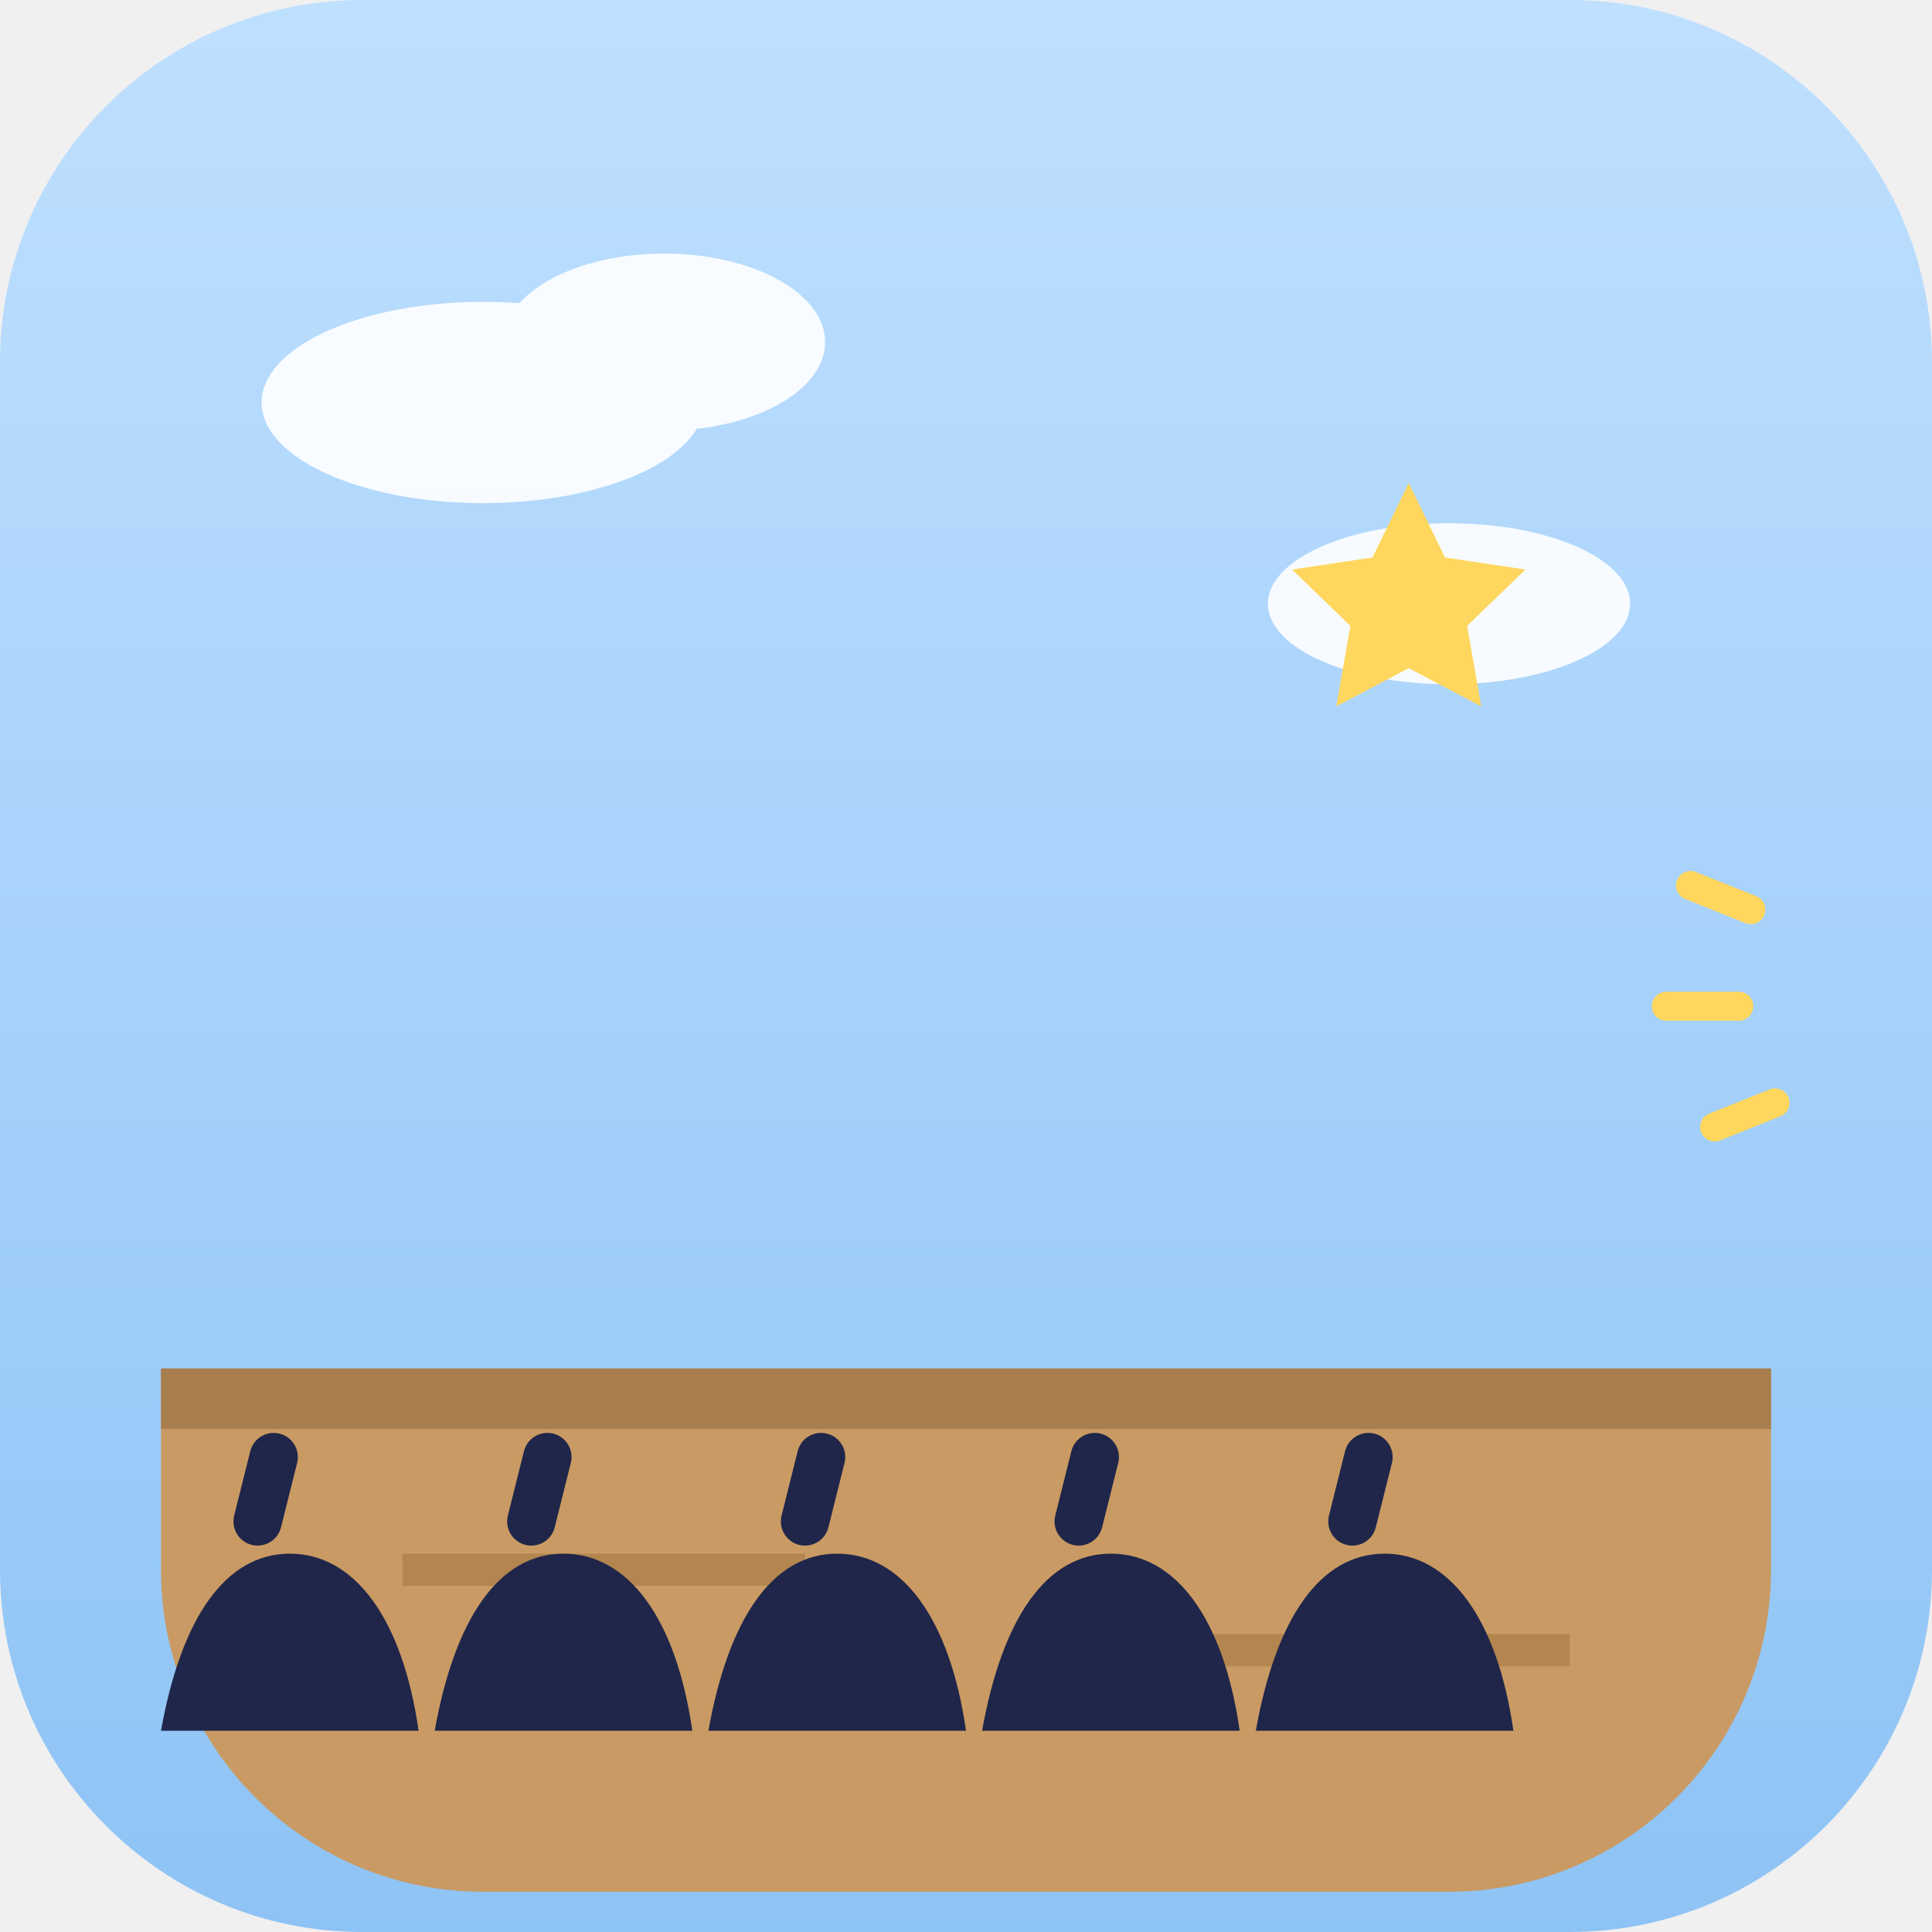
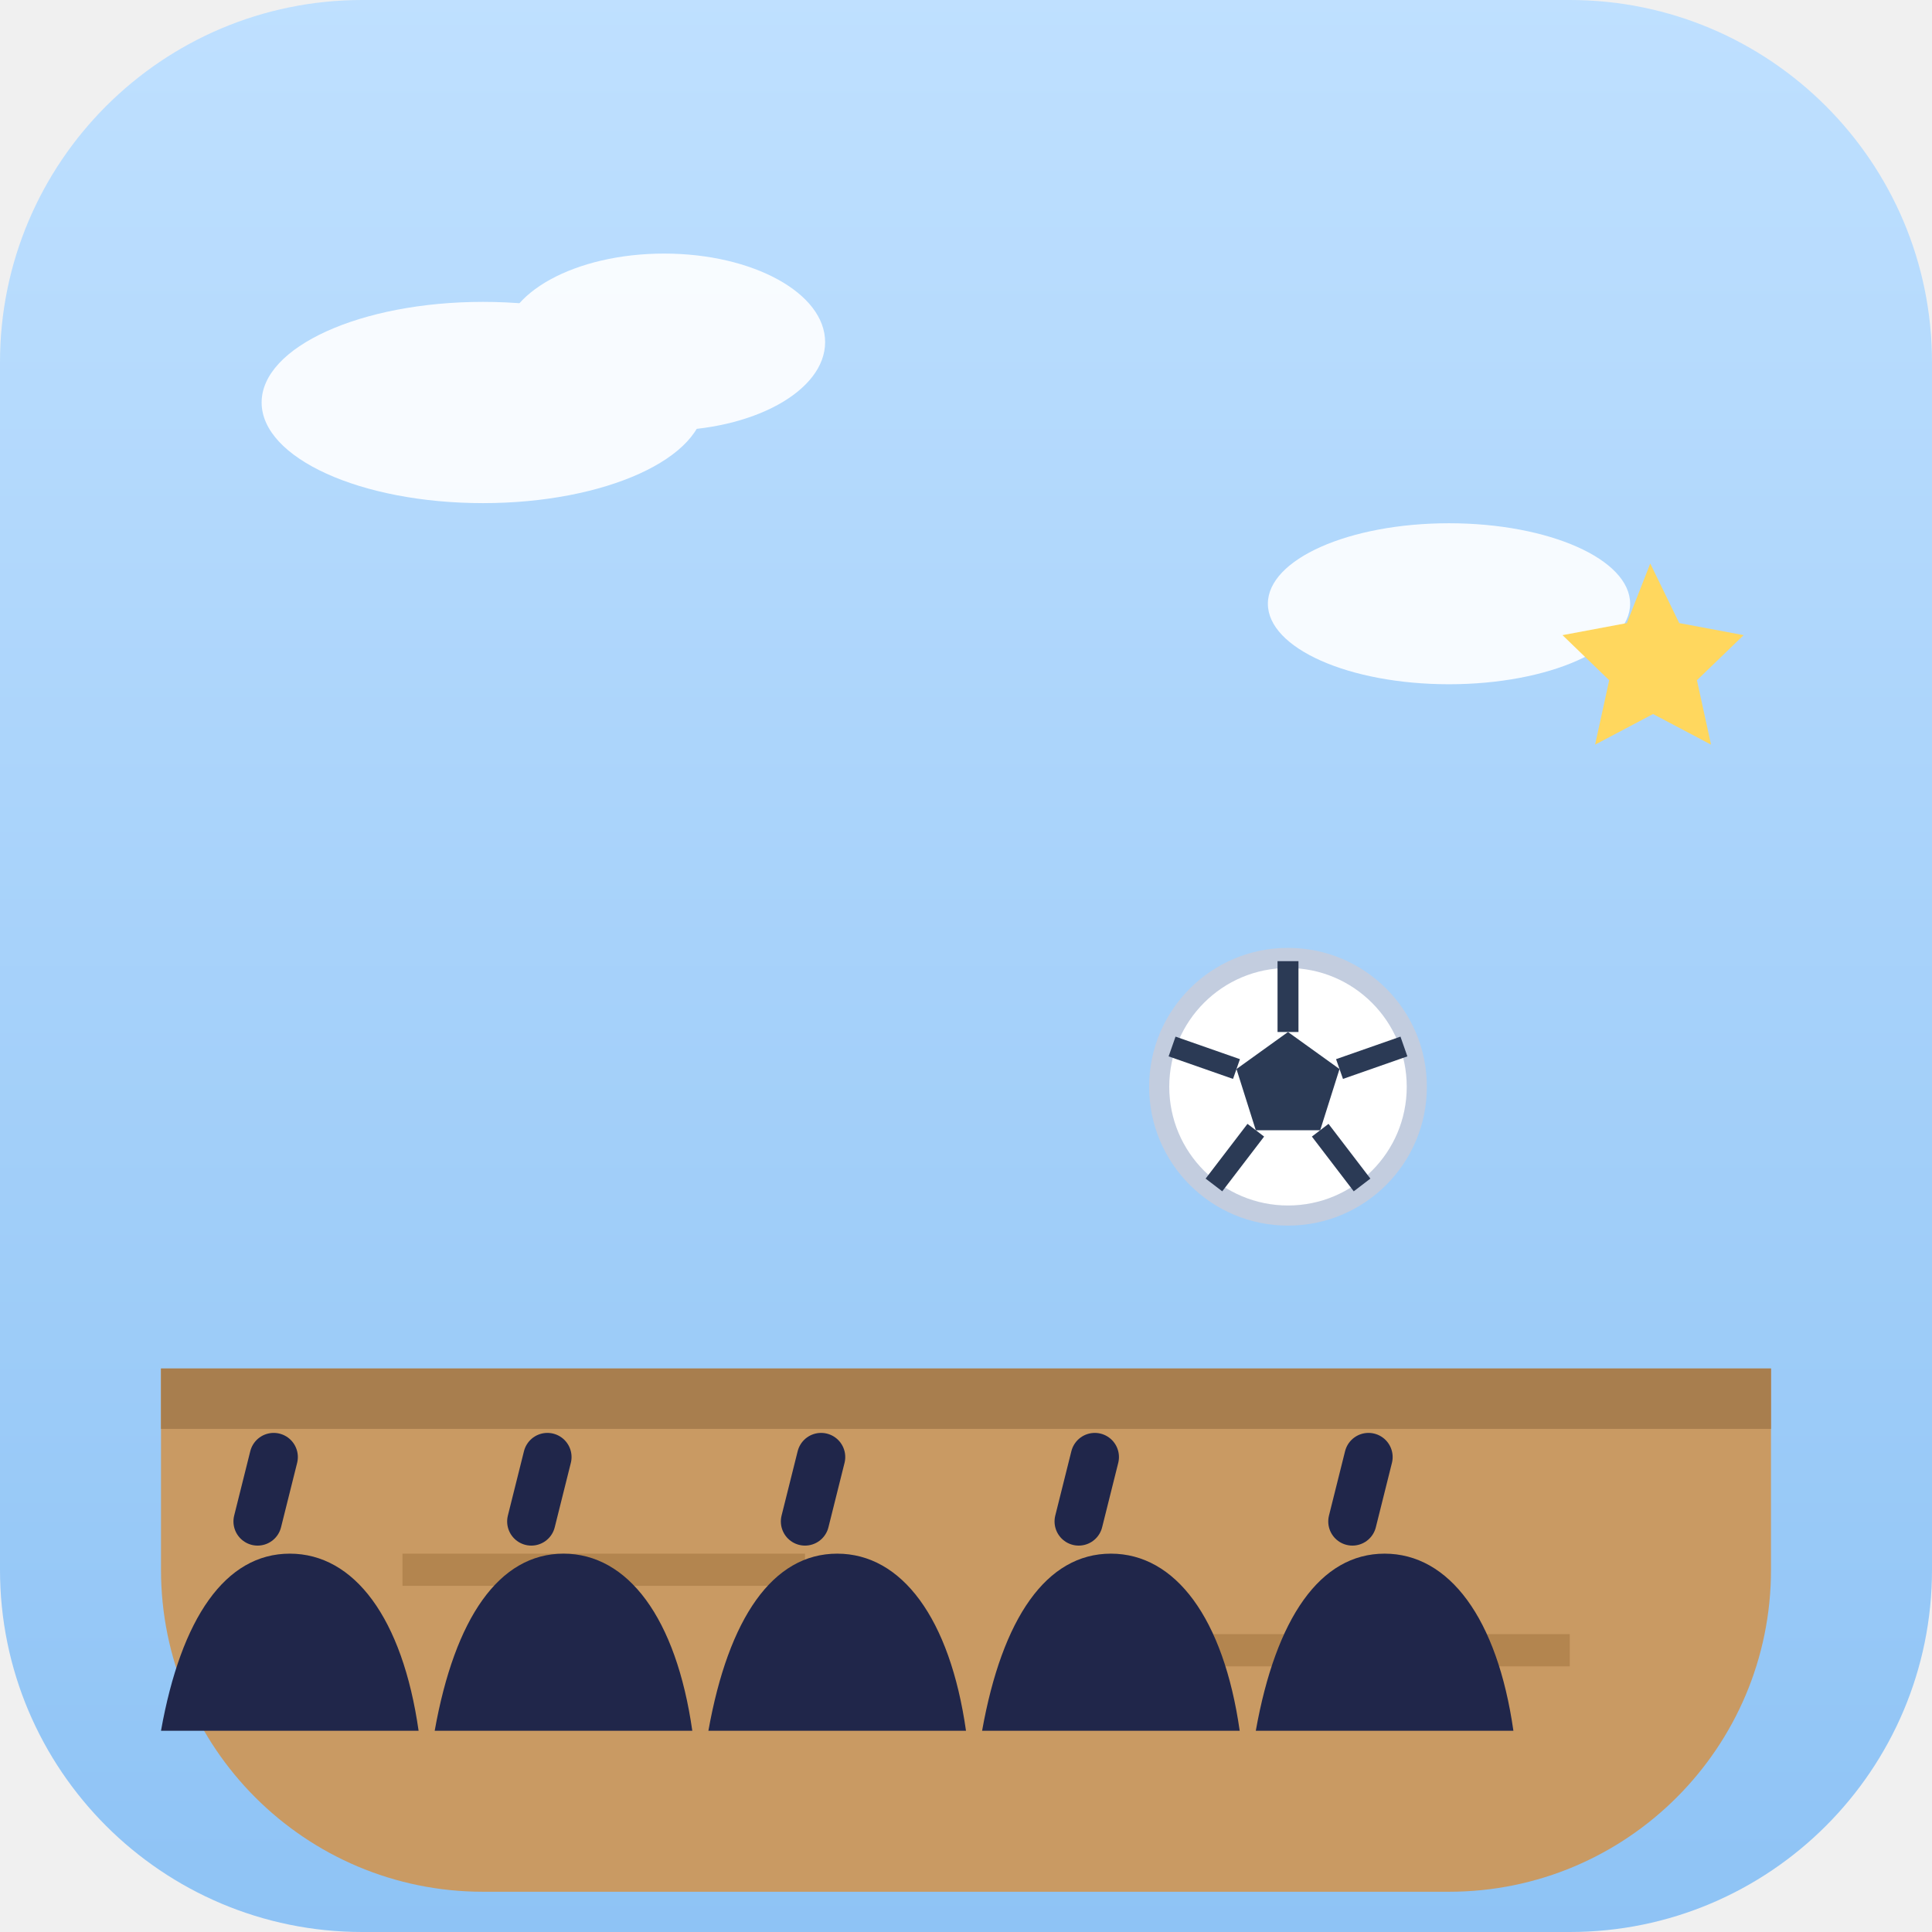
<svg xmlns="http://www.w3.org/2000/svg" width="96" height="96" viewBox="0 0 96 96">
  <defs>
    <linearGradient id="bg123" x1="0" y1="0" x2="0" y2="1">
      <stop offset="0" stop-color="#bfe0ff" />
      <stop offset="1" stop-color="#8ec3f5" />
    </linearGradient>
  </defs>
  <rect width="96" height="96" rx="18" fill="url(#bg123)" />
  <g fill="#fff" opacity=".9">
    <ellipse cx="24" cy="20" rx="11" ry="5" />
    <ellipse cx="33" cy="17" rx="8" ry="4.4" />
    <ellipse cx="72" cy="30" rx="9" ry="4" />
  </g>
  <path d="M8 68h80v10a16 16 0 0 1-16 16h-48a16 16 0 0 1-16-16z" fill="#c99a63" />
  <path d="M8 68h80v3h-80z" fill="#a87e4e" />
  <path d="M20 78h20M56 82h22" stroke="#b3854f" stroke-width="1.6" />
  <g fill="#20264a">
    <path d="M8 86c1-5.6 3.2-8.8 6.4-8.8s5.6 3.2 6.4 8.8z" />
    <path d="M21.6 86c1-5.6 3.2-8.8 6.4-8.8s5.6 3.2 6.4 8.8z" />
    <path d="M35.2 86c1-5.6 3.2-8.8 6.4-8.8s5.6 3.2 6.4 8.8z" />
    <path d="M48.8 86c1-5.6 3.2-8.8 6.4-8.8s5.6 3.2 6.4 8.8z" />
    <path d="M62.4 86c1-5.6 3.2-8.8 6.4-8.8s5.6 3.2 6.4 8.8z" />
  </g>
  <path d="M12.8 75.6l0.8-3.2M26.4 75.6l0.8-3.2M40 75.6l0.8-3.2M53.6 75.6l0.8-3.2M67.2 75.6l0.8-3.2" stroke="#20264a" stroke-width="2.4" stroke-linecap="round" />
-   <path d="M70 24l1.8 3.7 4 .6-2.9 2.8 .7 4-3.6-1.9-3.6 1.9 .7-4-2.9-2.8 4-.6z" fill="#ffd75e" />
-   <g stroke="#ffd75e" stroke-width="1.44" stroke-linecap="round">
-     <path d="M84 44l3 1.2M82.8 50h3.6M85.2 56l3-1.2" />
+   <g>
+     <circle cx="64" cy="54" r="6.4" fill="#fff" stroke="#c3cddf" />
+     <path d="M64 51.28l2.56 1.84-0.96 3.04h-3.2l-0.96-3.04z" fill="#2b3a55" />
+     <path d="M64 51.28v-3.52M66.56 53.12l3.2-1.12M61.44 53.12l-3.2-1.12M65.6 56.16l2.08 2.72M62.4 56.16l-2.08 2.72" stroke="#2b3a55" stroke-width="1.04" />
  </g>
+   <path d="M82 28l1.44 2.96 3.2 .6-2.32 2.24 .7 3.2-2.88-1.52-2.88 1.52 .7-3.2-2.32-2.24 3.2-.6z" fill="#ffd75e" />
</svg>
